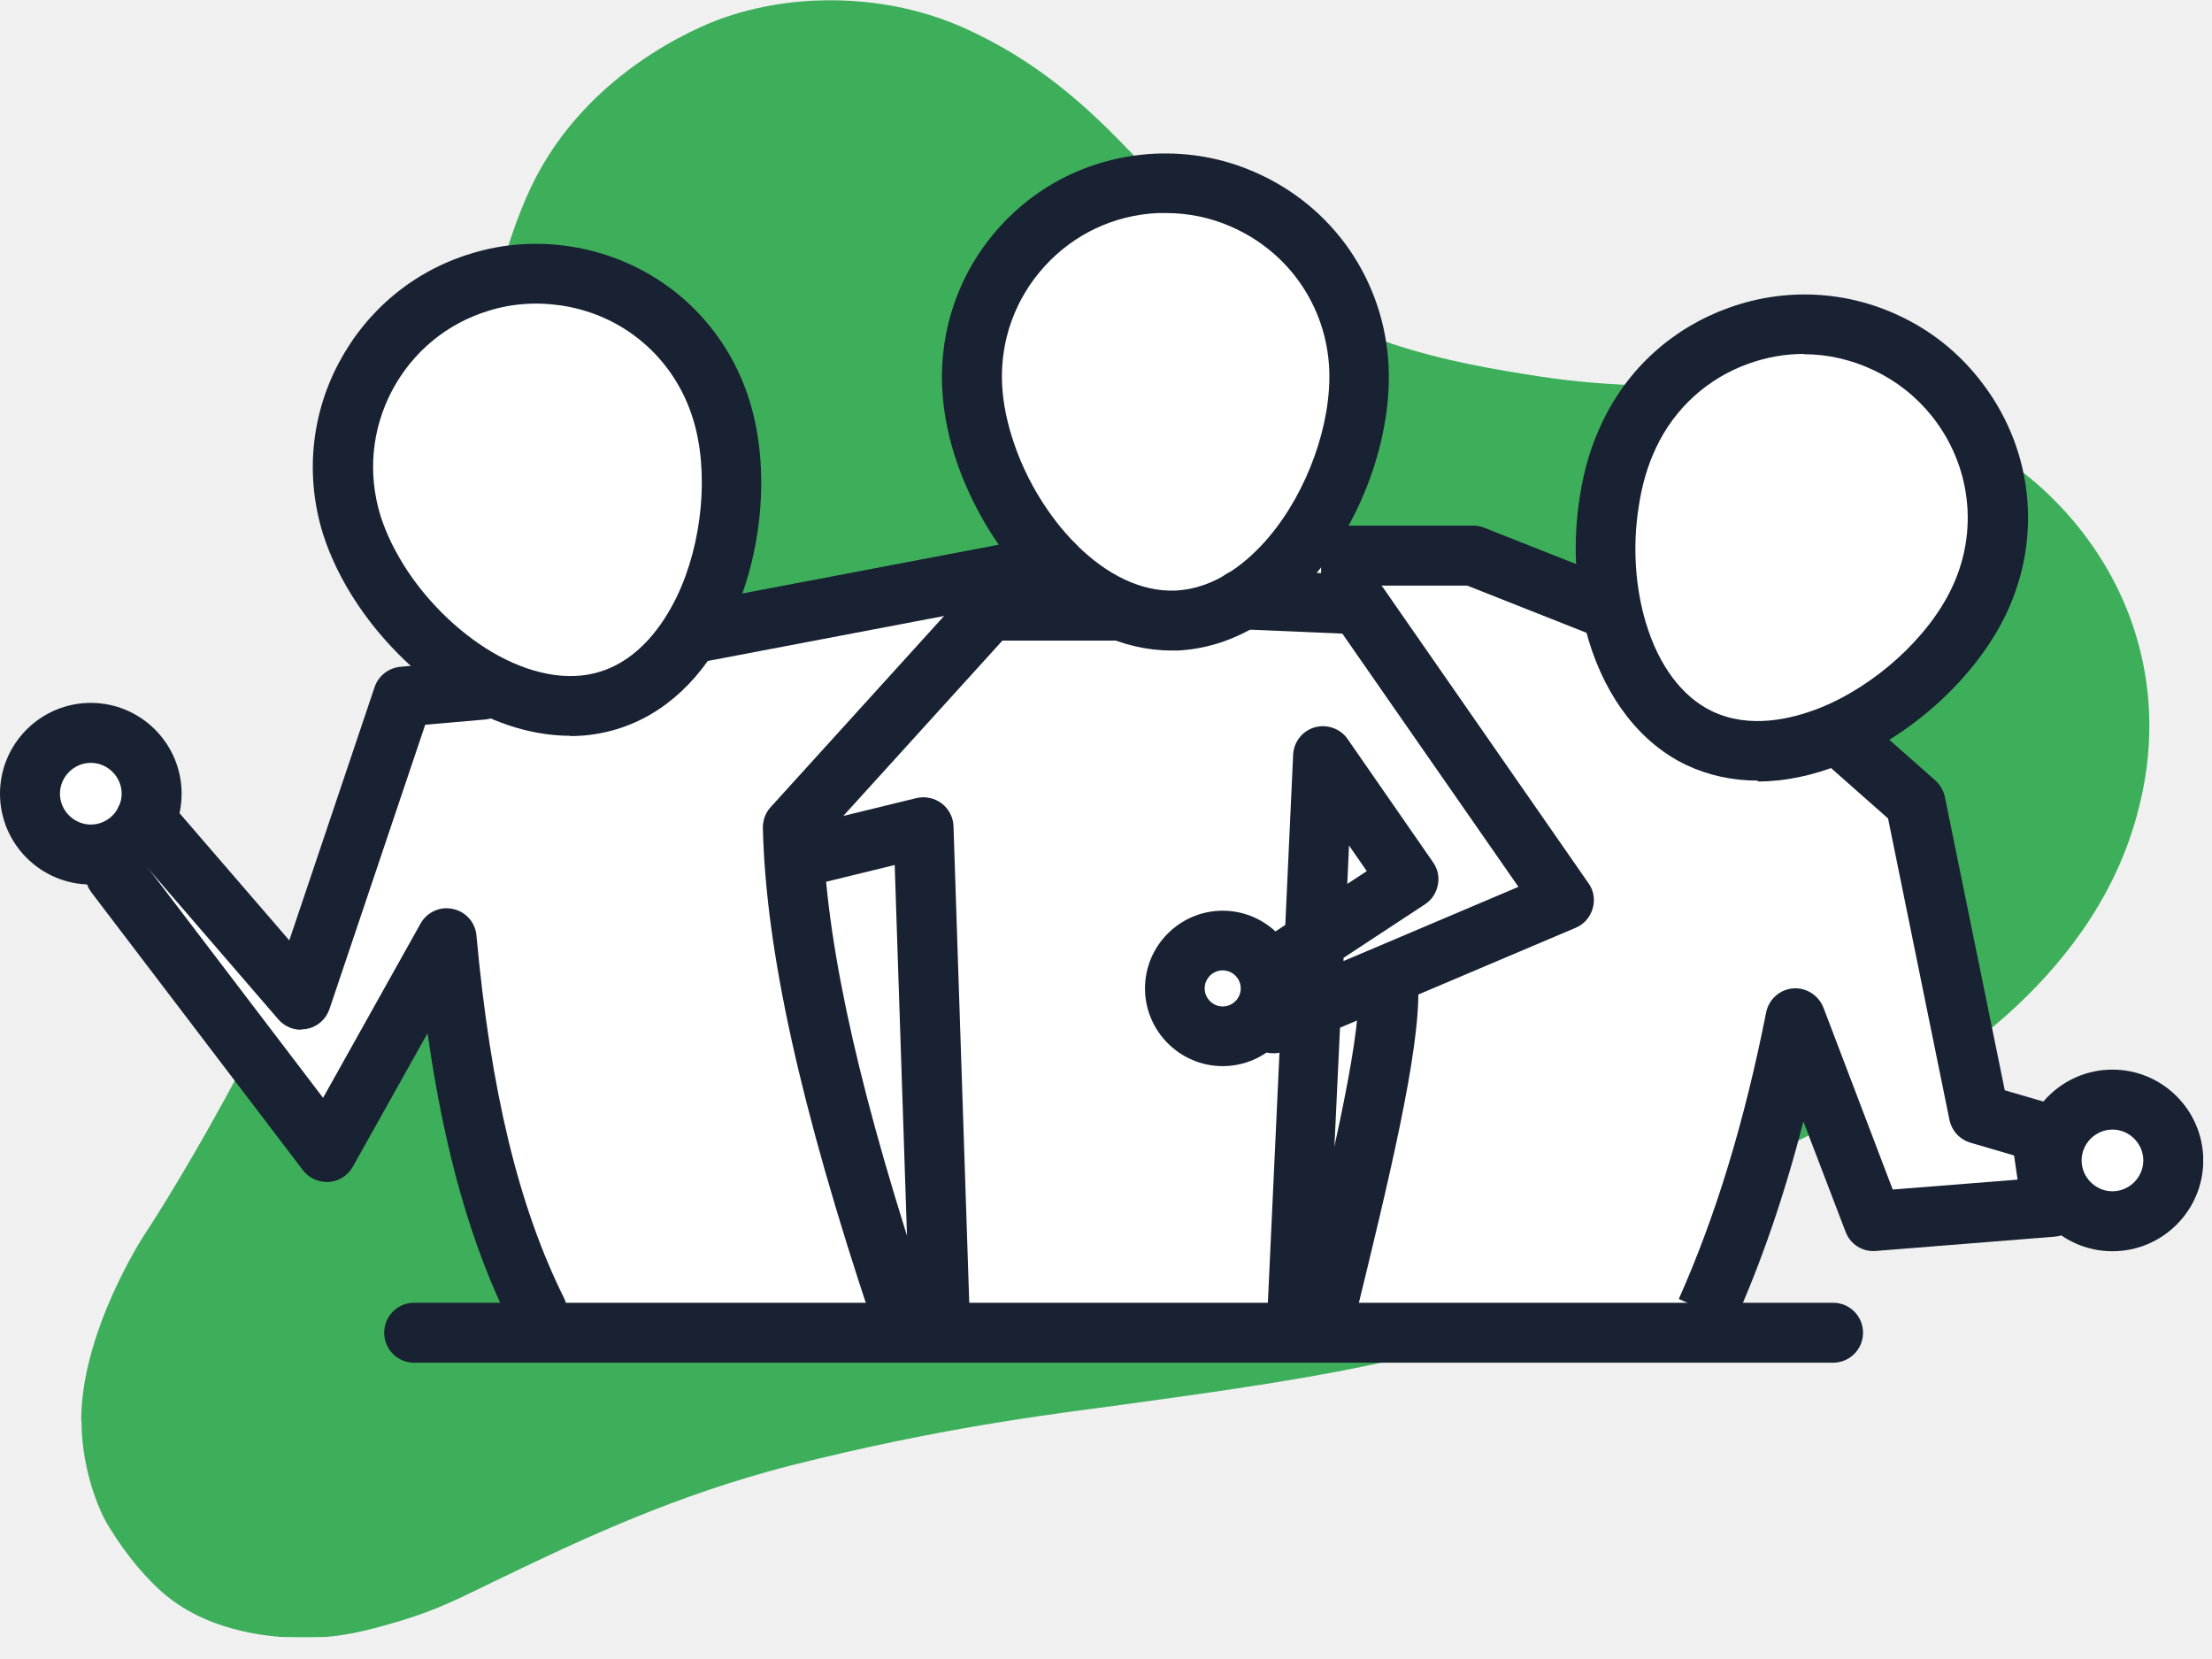
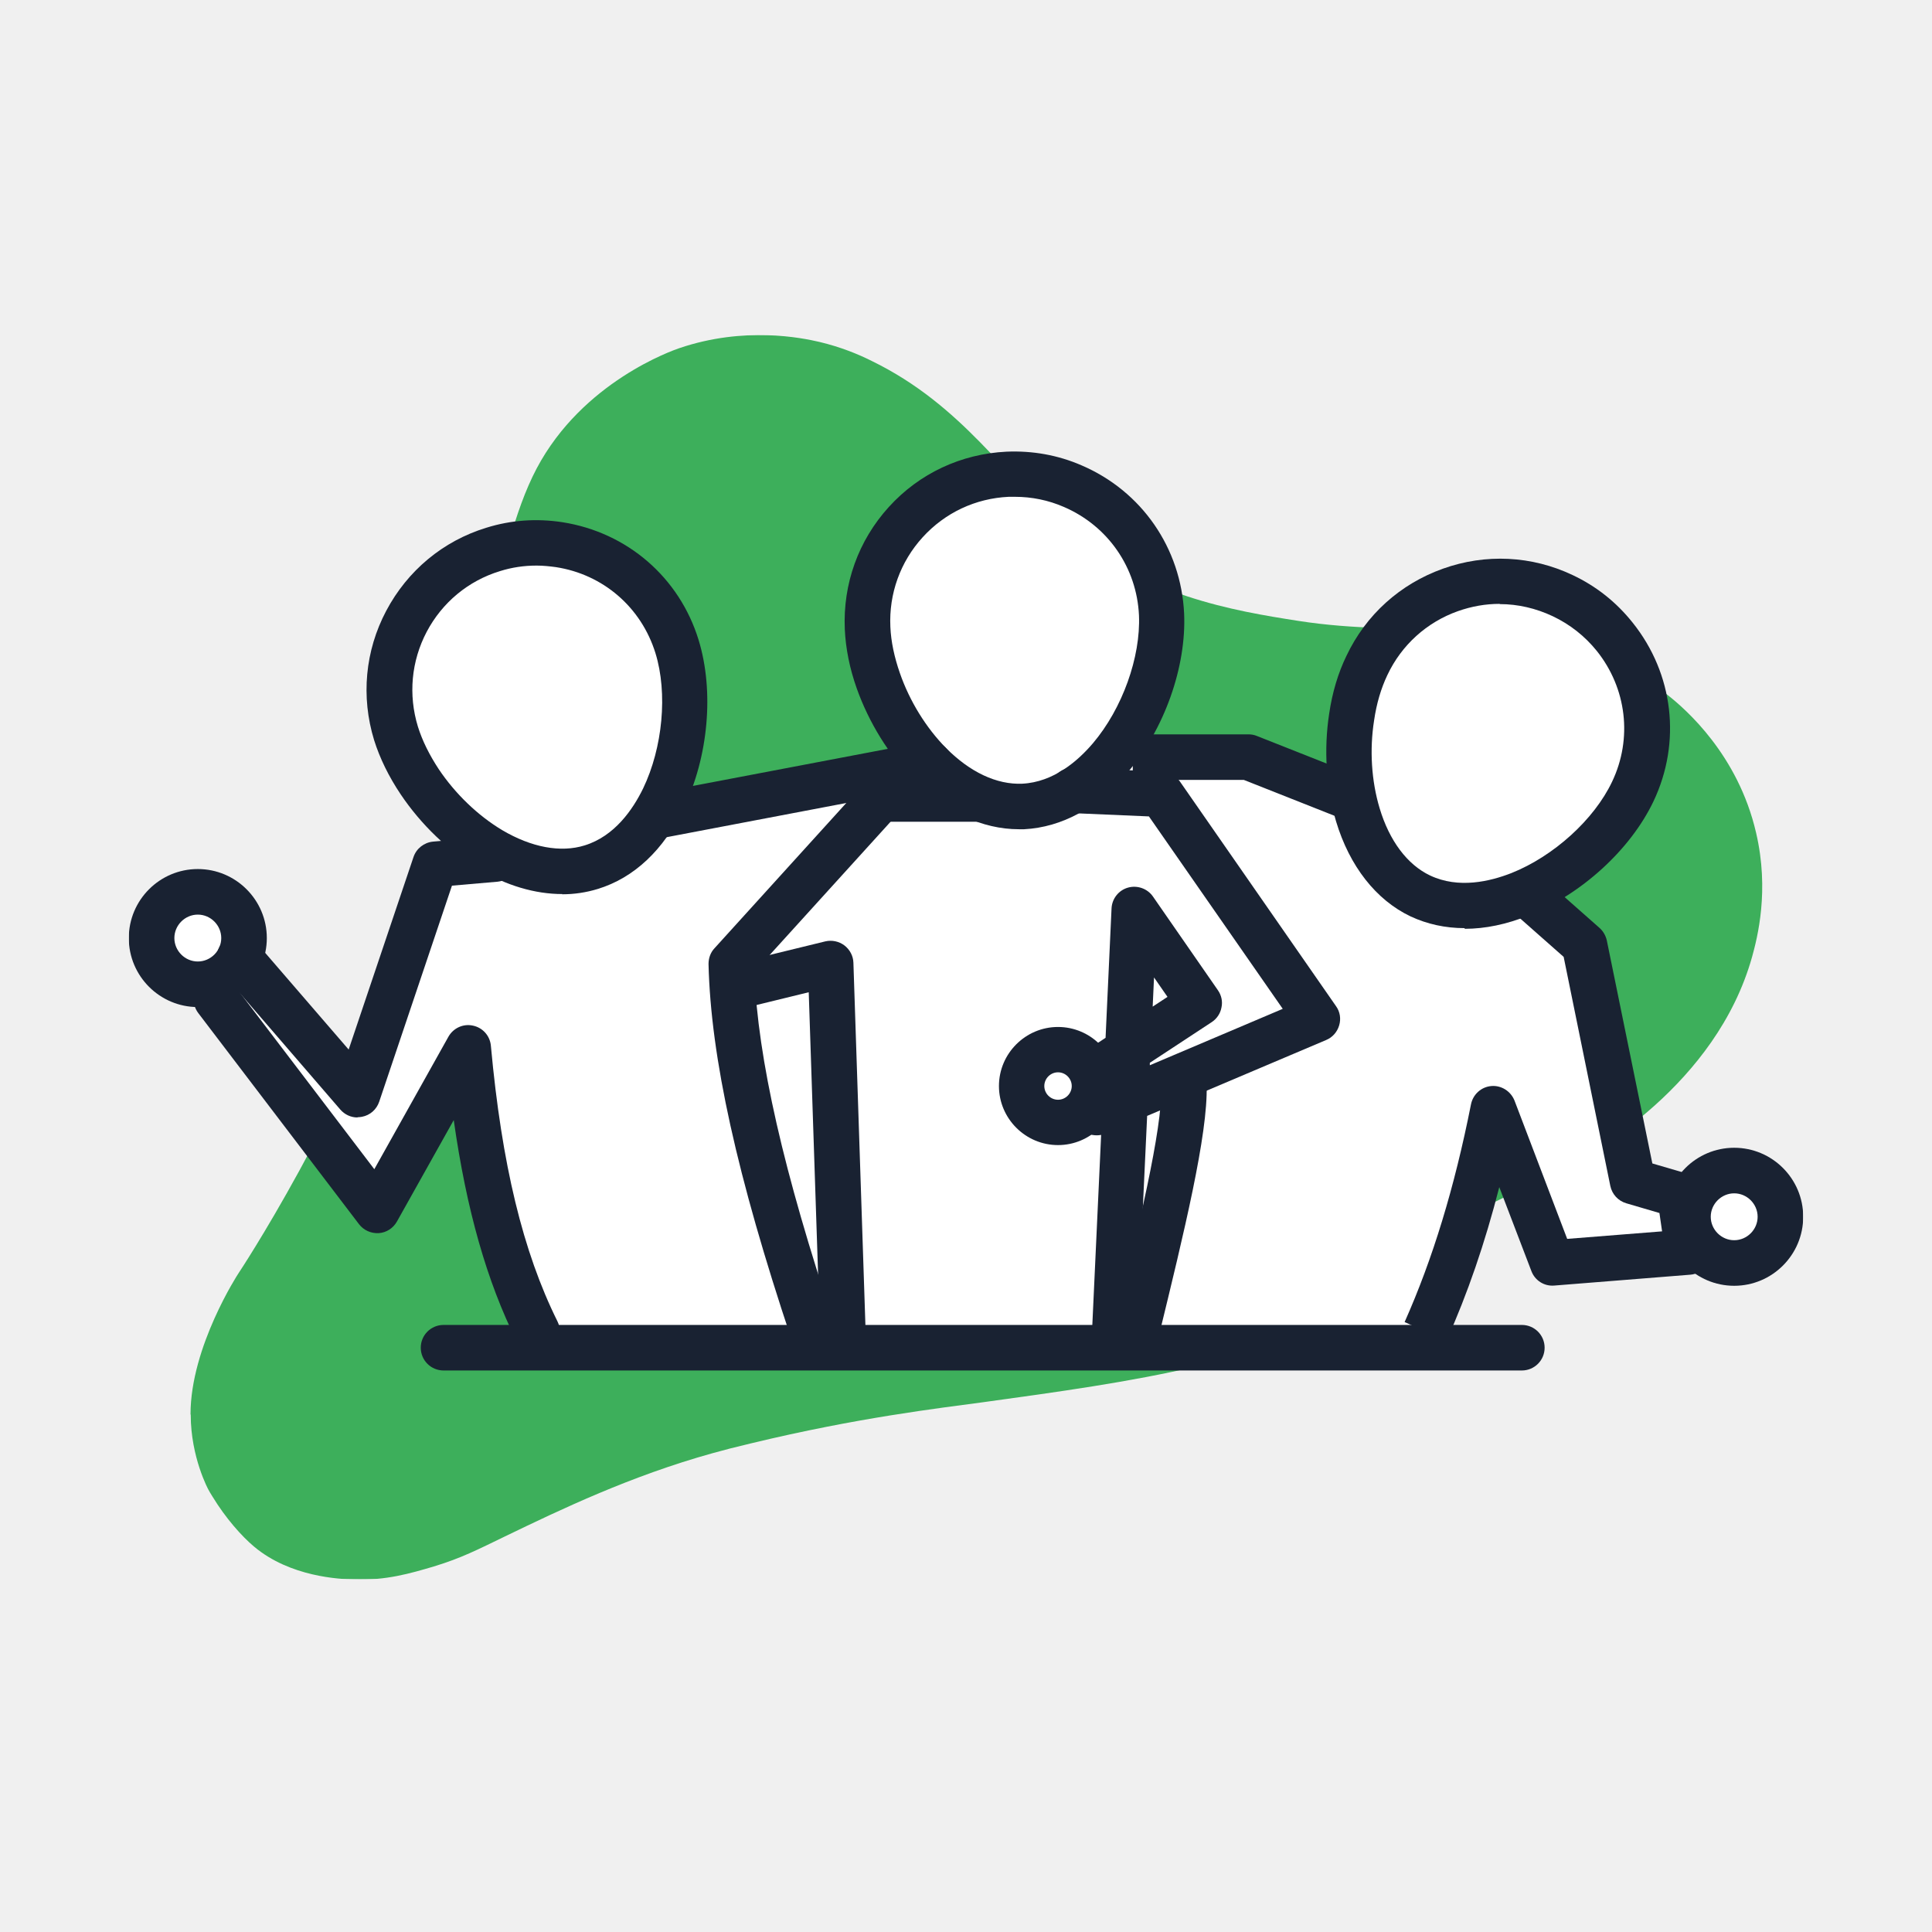
- <svg xmlns="http://www.w3.org/2000/svg" width="76" height="57" viewBox="0 0 76 57" fill="none">
-   <g clip-path="url(#clip0_203_8)">
-     <mask id="mask0_203_8" style="mask-type:luminance" maskUnits="userSpaceOnUse" x="0" y="0" width="76" height="57">
-       <path d="M75.7 0H0V56.25H75.7V0Z" fill="white" />
-     </mask>
-     <g mask="url(#mask0_203_8)">
-       <path d="M2.79 48.8C2.79 45.74 4.95 42.44 4.95 42.44C4.95 42.44 9.62 35.45 13.01 26.2C13.69 24.34 14.59 21.89 15.29 18.54C15.59 17.1 15.71 16.2 16 14.68C16.17 13.81 16.32 13.07 16.39 12.77C16.84 10.66 17.41 7.99 18.44 6.04C20.52 2.11 24.6 0.7 24.89 0.6C27.83 -0.4 30.42 0.13 31.23 0.32C32.19 0.55 32.97 0.87 33.59 1.18C37.71 3.19 39.64 6.46 42.29 8.74C45.84 11.8 49.99 12.48 52.87 12.93C58.01 13.73 61.74 12.6 66.82 14.7C67.57 15.01 68.56 15.48 69.62 16.32C70.36 16.91 72.75 18.96 73.57 22.51C74.18 25.12 73.63 27.25 73.39 28.12C71.76 33.92 66.13 37.02 64.92 37.69C63.16 38.66 62.36 38.74 59.95 40.22C57.55 41.7 55.69 43.33 55.37 43.61C52.18 46.39 45.2 47.35 38.66 48.25C36.6 48.53 32.96 48.95 28.15 50.11C27.36 50.3 26.96 50.4 26.39 50.56C22.69 51.59 19.58 53.08 17.01 54.32C15.77 54.92 15.04 55.3 13.79 55.68C12.74 55.99 11.63 56.32 10.17 56.27C9.54 56.25 7.3 56.16 5.66 54.78C5.11 54.32 4.38 53.5 3.79 52.53C3.71 52.4 3.64 52.29 3.6 52.21C3.6 52.21 2.8 50.75 2.8 48.82L2.79 48.8Z" fill="#3DAF5B" />
-       <path d="M14.4 10.85C15.29 10.25 16.17 10.08 16.65 10.03C16.76 9.99 16.93 9.94 17.14 9.89C18.76 9.49 20.62 9.68 21.82 10.3C24.75 11.82 25.21 16.71 24.14 19.9C23.91 20.58 23.63 21.13 23.39 21.53C27.5 20.87 31.61 20.21 35.72 19.55C32.76 15.63 32.76 10.91 35.11 8.45C36.68 6.8 38.92 6.58 39.88 6.54C40.32 6.51 43.15 6.33 45.12 8.38C47.12 10.45 47.41 13.94 45.66 16.83C45.34 17.49 45.02 18.15 44.71 18.81C46.64 18.88 48.57 18.95 50.5 19.01C52.23 19.6 53.95 20.19 55.68 20.78C54.46 17.57 55.39 14.1 57.79 12.33C60.26 10.51 63.22 11.26 63.65 11.38C64.46 11.62 67.07 12.5 68.15 14.85C69.6 18 67.81 22.78 63.18 25.41C64.16 26.3 65.13 27.18 66.11 28.07C66.72 31.34 67.34 34.61 67.95 37.88C68.74 38.27 69.54 38.65 70.33 39.04C71.15 38.56 71.96 38.09 72.78 37.61C73.78 37.79 74.55 38.57 74.69 39.52C74.83 40.5 74.27 41.35 73.6 41.77C72.64 42.37 71.26 42.17 70.33 41.23C68.38 41.48 66.43 41.73 64.47 41.98C63.81 40.64 63.15 39.1 62.56 37.35C62.16 36.16 61.85 35.03 61.6 33.98C61.03 36.44 60.47 38.91 59.9 41.37C59.33 42.82 58.76 44.28 58.2 45.73C44.65 45.66 31.09 45.59 17.54 45.52C17.59 44.52 17.63 43.53 17.68 42.53L15.36 32.79C14.02 34.97 12.68 37.15 11.34 39.33C6.47 32.34 4.65 29.61 4.35 29.04C4.34 29.01 4.3 28.94 4.22 28.85C3.7 28.26 2.5 28.45 1.46 28.77C0.68 27.74 0.76 26.37 1.53 25.57C2.11 24.97 3.05 24.72 3.85 25.03C4.91 25.43 5.54 26.76 5.14 28.09C6.73 29.75 8.32 31.4 9.91 33.06C10.16 33.26 10.41 33.47 10.66 33.67C11.8 30.4 12.93 27.13 14.07 23.86L16.45 23.93C15.82 23.59 13.41 22.2 12.36 19.23C11.54 16.9 11.84 14.36 12.84 12.62C13.08 12.2 13.52 11.46 14.41 10.85H14.4Z" fill="white" />
-       <path d="M40.24 22.35C38.59 22.35 36.91 21.57 35.48 20.13C34.37 19 33.46 17.53 32.91 15.98C32.59 15.08 32.41 14.18 32.37 13.31C32.28 11.26 32.98 9.3 34.36 7.78C35.74 6.26 37.63 5.38 39.68 5.28C40.85 5.23 42 5.43 43.08 5.9C45.8 7.07 47.57 9.64 47.71 12.59C47.82 15 46.82 17.83 45.15 19.79C43.81 21.38 42.19 22.26 40.48 22.35C40.4 22.35 40.32 22.35 40.24 22.35ZM40.05 7.32C39.96 7.32 39.87 7.32 39.78 7.32C38.28 7.39 36.9 8.04 35.89 9.15C34.88 10.26 34.36 11.7 34.43 13.2C34.46 13.87 34.61 14.57 34.86 15.29C35.3 16.56 36.05 17.77 36.95 18.68C38.03 19.77 39.24 20.34 40.39 20.29C41.81 20.22 42.91 19.26 43.59 18.46C44.92 16.89 45.75 14.57 45.67 12.68C45.57 10.52 44.27 8.64 42.28 7.78C41.57 7.47 40.82 7.32 40.06 7.32H40.05Z" fill="#192232" />
-       <path d="M19.6 25.28C18.37 25.28 17.07 24.9 15.82 24.15C14.46 23.34 13.21 22.14 12.29 20.77C11.76 19.98 11.35 19.15 11.09 18.32C10.49 16.36 10.68 14.28 11.64 12.47C12.6 10.66 14.2 9.32 16.16 8.72C17.28 8.37 18.44 8.29 19.61 8.47C22.53 8.93 24.89 10.96 25.76 13.79C26.47 16.1 26.21 19.08 25.08 21.41C24.18 23.29 22.84 24.55 21.2 25.05C20.68 25.21 20.14 25.29 19.59 25.29L19.6 25.28ZM18.43 10.43C17.87 10.43 17.32 10.51 16.78 10.68C15.34 11.12 14.17 12.1 13.47 13.42C12.77 14.75 12.63 16.27 13.07 17.71C13.27 18.35 13.59 18.99 14.01 19.63C14.76 20.75 15.78 21.73 16.88 22.39C18.2 23.17 19.52 23.42 20.61 23.08C21.97 22.66 22.79 21.45 23.25 20.51C24.14 18.66 24.37 16.2 23.81 14.39C23.17 12.32 21.45 10.83 19.31 10.5C19.02 10.46 18.73 10.43 18.44 10.43H18.43Z" fill="#192232" />
-       <path d="M60.39 26.82C59.52 26.82 58.7 26.64 57.95 26.29C56.39 25.55 55.19 24.02 54.58 21.99C54.13 20.47 54.02 18.74 54.27 17.12C54.41 16.17 54.67 15.29 55.05 14.51C55.93 12.65 57.48 11.26 59.41 10.57C61.34 9.88 63.43 9.98 65.28 10.86C66.34 11.36 67.25 12.08 67.99 13.01C69.84 15.32 70.2 18.42 68.93 21.09C67.89 23.27 65.68 25.29 63.28 26.25C62.29 26.65 61.32 26.85 60.4 26.85L60.39 26.82ZM61.98 12.16C61.34 12.16 60.71 12.27 60.09 12.49C58.68 12.99 57.54 14.02 56.9 15.38C56.61 15.99 56.41 16.67 56.3 17.43C56.09 18.76 56.18 20.17 56.55 21.4C56.99 22.87 57.8 23.95 58.83 24.44C60.12 25.05 61.54 24.71 62.51 24.33C64.42 23.57 66.25 21.91 67.06 20.2C67.99 18.25 67.72 15.98 66.37 14.29C65.83 13.62 65.16 13.09 64.38 12.72C63.62 12.36 62.8 12.17 61.98 12.17V12.16Z" fill="#192232" />
-       <path d="M62.98 46.82H14.23C13.66 46.82 13.2 46.36 13.2 45.79C13.2 45.22 13.66 44.76 14.23 44.76H62.98C63.55 44.76 64.01 45.22 64.01 45.79C64.01 46.36 63.55 46.82 62.98 46.82Z" fill="#192232" />
-       <path d="M10.34 35.38C10.04 35.38 9.76 35.25 9.56 35.02L4.22 28.83C3.85 28.4 3.9 27.75 4.33 27.38C4.76 27.01 5.41 27.06 5.78 27.49L9.94 32.31L12.87 23.61C13 23.22 13.35 22.95 13.75 22.91L16.49 22.67C17.06 22.62 17.55 23.04 17.61 23.6C17.67 24.16 17.24 24.66 16.68 24.72L14.61 24.9L11.32 34.67C11.2 35.02 10.91 35.28 10.54 35.35C10.47 35.36 10.41 35.37 10.34 35.37V35.38Z" fill="#192232" />
-       <path d="M23.81 22.79C23.33 22.79 22.9 22.45 22.8 21.95C22.69 21.39 23.06 20.85 23.62 20.75L36.02 18.39C36.57 18.28 37.12 18.65 37.22 19.21C37.33 19.77 36.96 20.31 36.4 20.41L24 22.77C23.94 22.78 23.87 22.79 23.81 22.79Z" fill="#192232" />
-       <path d="M30.92 46.08C30.49 46.08 30.09 45.81 29.95 45.38C27.5 38.04 26.31 32.66 26.21 28.44C26.21 28.18 26.3 27.92 26.48 27.73L34.49 18.9C34.87 18.48 35.52 18.45 35.94 18.83C36.36 19.21 36.39 19.86 36.01 20.28L28.28 28.8C28.44 32.75 29.6 37.83 31.9 44.73C32.08 45.27 31.79 45.85 31.25 46.03C31.14 46.07 31.03 46.08 30.92 46.08Z" fill="#192232" />
-       <path d="M32.28 46.08C31.73 46.08 31.27 45.64 31.25 45.09L30.74 29.72L27.71 30.46C27.16 30.59 26.6 30.26 26.47 29.7C26.34 29.15 26.67 28.59 27.23 28.46L31.49 27.42C31.79 27.35 32.11 27.42 32.35 27.6C32.6 27.79 32.75 28.08 32.76 28.38L33.31 45.01C33.33 45.58 32.88 46.05 32.32 46.07C32.31 46.07 32.3 46.07 32.29 46.07L32.28 46.08Z" fill="#192232" />
-       <path d="M38.4 22.01H33.97C33.4 22.01 32.94 21.55 32.94 20.98C32.94 20.41 33.4 19.95 33.97 19.95H38.4C38.97 19.95 39.43 20.41 39.43 20.98C39.43 21.55 38.97 22.01 38.4 22.01Z" fill="#192232" />
-       <path d="M18.46 46.08C18.08 46.08 17.72 45.87 17.54 45.51C16.19 42.8 15.27 39.58 14.69 35.5L12.12 40.09C11.95 40.39 11.64 40.59 11.3 40.61C10.95 40.63 10.62 40.48 10.41 40.21L3.14 30.66C2.8 30.21 2.88 29.56 3.34 29.22C3.79 28.88 4.44 28.96 4.78 29.42L11.1 37.72L14.45 31.73C14.67 31.34 15.12 31.13 15.56 31.23C16 31.32 16.33 31.69 16.37 32.14C16.86 37.5 17.82 41.46 19.38 44.6C19.63 45.11 19.43 45.73 18.92 45.98C18.77 46.05 18.62 46.09 18.46 46.09V46.08Z" fill="#192232" />
-       <path d="M3.12 30.39C1.4 30.39 0 28.99 0 27.27C0 25.55 1.4 24.15 3.12 24.15C4.84 24.15 6.24 25.55 6.24 27.27C6.24 28.99 4.84 30.39 3.12 30.39ZM3.12 26.21C2.54 26.21 2.06 26.69 2.06 27.27C2.06 27.85 2.54 28.33 3.12 28.33C3.7 28.33 4.18 27.85 4.18 27.27C4.18 26.69 3.7 26.21 3.12 26.21Z" fill="#192232" />
-       <path d="M72.58 42.99C70.86 42.99 69.46 41.59 69.46 39.87C69.46 38.15 70.86 36.75 72.58 36.75C74.3 36.75 75.7 38.15 75.7 39.87C75.7 41.59 74.3 42.99 72.58 42.99ZM72.58 38.81C72 38.81 71.52 39.29 71.52 39.87C71.52 40.45 72 40.93 72.58 40.93C73.16 40.93 73.64 40.45 73.64 39.87C73.64 39.29 73.16 38.81 72.58 38.81Z" fill="#192232" />
-       <path d="M42.01 36.63C40.54 36.63 39.34 35.43 39.34 33.96C39.34 32.49 40.54 31.29 42.01 31.29C43.48 31.29 44.68 32.49 44.68 33.96C44.68 35.43 43.48 36.63 42.01 36.63ZM42.01 33.34C41.67 33.34 41.39 33.62 41.39 33.96C41.39 34.3 41.67 34.58 42.01 34.58C42.35 34.58 42.63 34.3 42.63 33.96C42.63 33.62 42.35 33.34 42.01 33.34Z" fill="#192232" />
-       <path d="M44.58 46.08C44.58 46.08 44.55 46.08 44.53 46.08C43.96 46.05 43.52 45.57 43.55 45.01L43.96 36.17C43.7 36.22 43.43 36.17 43.2 36.04C42.92 35.86 42.74 35.56 42.72 35.22L42.62 33.4C42.6 33.04 42.78 32.69 43.08 32.49L44.16 31.78L44.43 25.93C44.45 25.49 44.75 25.11 45.17 24.99C45.59 24.87 46.05 25.03 46.3 25.39L49.24 29.63C49.4 29.86 49.46 30.14 49.4 30.41C49.35 30.68 49.19 30.92 48.96 31.07L46.16 32.91V33.02L52.17 30.47L46.12 21.77L42.63 21.62C42.06 21.6 41.62 21.12 41.65 20.55C41.67 19.98 42.16 19.54 42.72 19.57L46.72 19.75C47.04 19.76 47.34 19.93 47.52 20.19L54.58 30.35C54.76 30.6 54.81 30.92 54.72 31.22C54.63 31.52 54.42 31.76 54.13 31.88L46.04 35.31L45.58 45.11C45.55 45.66 45.1 46.09 44.55 46.09L44.58 46.08ZM46.35 29.05L46.29 30.37L46.96 29.93L46.35 29.05Z" fill="#192232" />
-       <path d="M55.01 21.94L50.41 20.12H45.39V18.06H50.61C50.74 18.06 50.87 18.08 50.99 18.13L55.77 20.02L55.02 21.93L55.01 21.94Z" fill="#192232" />
-       <path d="M59.56 45.47L57.68 44.63C58.95 41.78 59.93 38.57 60.68 34.79C60.77 34.34 61.14 34 61.6 33.96C62.05 33.92 62.48 34.19 62.65 34.62L65.03 40.87L69.32 40.53L69.2 39.7L67.7 39.26C67.33 39.15 67.06 38.85 66.98 38.48L64.87 28.12L62.13 25.7L63.49 24.16L66.49 26.81C66.66 26.96 66.77 27.16 66.82 27.37L68.88 37.46L70.42 37.91C70.81 38.02 71.09 38.35 71.15 38.75L71.52 41.32C71.56 41.6 71.48 41.89 71.31 42.11C71.14 42.33 70.87 42.47 70.59 42.49L64.45 42.98C63.99 43.02 63.57 42.75 63.41 42.32L61.96 38.53C61.31 41.07 60.52 43.36 59.58 45.46L59.56 45.47Z" fill="#192232" />
-       <path d="M46.39 46.04L44.39 45.55L44.57 44.81C45.63 40.44 46.73 35.92 46.68 33.99L48.73 33.93C48.79 36.14 47.71 40.58 46.56 45.29L46.38 46.03L46.39 46.04Z" fill="#192232" />
-     </g>
+ <svg xmlns="http://www.w3.org/2000/svg" width="75" height="75" viewBox="0 0 75 75" fill="none">
+   <mask id="mask0_203_32" style="mask-type:luminance" maskUnits="userSpaceOnUse" x="5" y="13" width="65" height="49">
+     <path d="M70 13H5V61.299H70V13Z" fill="white" />
+   </mask>
+   <g mask="url(#mask0_203_32)">
+     <path d="M7.396 54.902C7.396 52.275 9.25 49.441 9.25 49.441C9.25 49.441 13.26 43.439 16.171 35.497C16.755 33.9 17.528 31.796 18.129 28.919C18.386 27.683 18.489 26.91 18.738 25.605C18.884 24.858 19.013 24.223 19.073 23.965C19.46 22.153 19.949 19.861 20.833 18.186C22.619 14.812 26.123 13.601 26.372 13.515C28.896 12.657 31.12 13.112 31.816 13.275C32.64 13.472 33.31 13.747 33.842 14.013C37.38 15.739 39.037 18.547 41.312 20.505C44.361 23.132 47.924 23.716 50.397 24.102C54.81 24.789 58.013 23.819 62.375 25.622C63.019 25.888 63.869 26.292 64.779 27.013C65.415 27.52 67.467 29.28 68.171 32.328C68.695 34.569 68.222 36.398 68.016 37.145C66.617 42.126 61.783 44.787 60.744 45.363C59.232 46.196 58.545 46.264 56.476 47.535C54.415 48.806 52.818 50.206 52.544 50.446C49.804 52.833 43.811 53.657 38.195 54.43C36.427 54.67 33.301 55.031 29.171 56.027C28.493 56.19 28.149 56.276 27.66 56.413C24.483 57.298 21.812 58.577 19.606 59.642C18.541 60.157 17.914 60.483 16.841 60.81C15.939 61.076 14.986 61.359 13.732 61.316C13.191 61.299 11.268 61.222 9.86 60.037C9.388 59.642 8.761 58.938 8.254 58.105C8.185 57.993 8.125 57.899 8.091 57.83C8.091 57.83 7.404 56.577 7.404 54.919L7.396 54.902Z" fill="#3DAF5B" />
+     <path d="M17.365 22.317C18.129 21.802 18.884 21.656 19.297 21.613C19.391 21.578 19.537 21.535 19.717 21.492C21.108 21.149 22.706 21.312 23.736 21.845C26.252 23.15 26.647 27.349 25.728 30.088C25.53 30.672 25.29 31.144 25.084 31.487C28.613 30.921 32.142 30.354 35.671 29.787C33.13 26.421 33.13 22.368 35.147 20.256C36.495 18.839 38.419 18.65 39.243 18.616C39.621 18.59 42.051 18.436 43.742 20.196C45.46 21.973 45.709 24.97 44.206 27.451C43.931 28.018 43.657 28.585 43.391 29.152C45.048 29.212 46.705 29.272 48.362 29.323C49.847 29.83 51.324 30.337 52.81 30.843C51.762 28.087 52.561 25.107 54.622 23.588C56.742 22.025 59.284 22.669 59.653 22.772C60.349 22.978 62.59 23.733 63.517 25.751C64.762 28.456 63.225 32.56 59.25 34.819C60.091 35.583 60.924 36.339 61.766 37.103C62.289 39.911 62.822 42.718 63.346 45.526C64.024 45.861 64.711 46.187 65.389 46.522C66.093 46.11 66.789 45.706 67.493 45.294C68.352 45.449 69.013 46.119 69.133 46.934C69.253 47.776 68.772 48.506 68.197 48.866C67.373 49.382 66.188 49.21 65.389 48.403C63.715 48.617 62.04 48.832 60.357 49.047C59.791 47.896 59.224 46.574 58.717 45.071C58.374 44.049 58.108 43.079 57.893 42.177C57.404 44.29 56.923 46.411 56.433 48.523C55.944 49.768 55.455 51.022 54.974 52.267C43.339 52.206 31.696 52.146 20.061 52.086C20.104 51.228 20.138 50.377 20.181 49.519L18.189 41.156C17.038 43.028 15.888 44.899 14.737 46.771C10.556 40.769 8.993 38.425 8.735 37.936C8.727 37.91 8.692 37.85 8.624 37.773C8.177 37.266 7.147 37.429 6.254 37.704C5.584 36.819 5.653 35.643 6.314 34.956C6.812 34.441 7.619 34.226 8.306 34.492C9.216 34.836 9.757 35.978 9.414 37.12C10.779 38.545 12.144 39.962 13.509 41.387C13.724 41.559 13.939 41.739 14.153 41.911C15.132 39.103 16.102 36.296 17.081 33.488L19.125 33.548C18.584 33.256 16.515 32.062 15.613 29.512C14.909 27.512 15.167 25.331 16.025 23.837C16.231 23.476 16.609 22.84 17.373 22.317H17.365Z" fill="white" />
+     <path d="M39.552 32.191C38.136 32.191 36.693 31.522 35.465 30.285C34.512 29.315 33.731 28.053 33.258 26.722C32.984 25.949 32.829 25.176 32.795 24.429C32.718 22.669 33.319 20.986 34.504 19.681C35.688 18.376 37.311 17.62 39.072 17.534C40.076 17.491 41.064 17.663 41.991 18.067C44.327 19.071 45.846 21.278 45.967 23.811C46.061 25.88 45.202 28.31 43.768 29.993C42.618 31.358 41.227 32.114 39.758 32.191C39.69 32.191 39.621 32.191 39.552 32.191ZM39.389 19.286C39.312 19.286 39.235 19.286 39.157 19.286C37.869 19.346 36.684 19.904 35.817 20.857C34.95 21.81 34.504 23.047 34.564 24.335C34.589 24.91 34.718 25.511 34.933 26.129C35.311 27.22 35.955 28.259 36.727 29.04C37.655 29.976 38.694 30.465 39.681 30.423C40.901 30.363 41.845 29.538 42.429 28.851C43.571 27.503 44.283 25.511 44.215 23.888C44.129 22.034 43.013 20.419 41.304 19.681C40.694 19.415 40.05 19.286 39.398 19.286H39.389Z" fill="#192232" />
+     <path d="M21.83 34.707C20.773 34.707 19.657 34.381 18.584 33.737C17.416 33.041 16.343 32.011 15.553 30.834C15.098 30.156 14.746 29.443 14.523 28.731C14.007 27.048 14.171 25.262 14.995 23.708C15.819 22.154 17.193 21.003 18.876 20.488C19.838 20.187 20.834 20.119 21.838 20.273C24.346 20.668 26.372 22.411 27.119 24.841C27.729 26.825 27.505 29.383 26.535 31.384C25.762 32.998 24.612 34.08 23.203 34.51C22.757 34.647 22.293 34.716 21.821 34.716L21.83 34.707ZM20.825 21.956C20.344 21.956 19.872 22.025 19.408 22.171C18.172 22.549 17.167 23.39 16.566 24.523C15.965 25.665 15.845 26.971 16.223 28.207C16.394 28.756 16.669 29.306 17.03 29.856C17.674 30.817 18.55 31.659 19.494 32.225C20.628 32.895 21.761 33.11 22.697 32.818C23.865 32.457 24.569 31.418 24.964 30.611C25.728 29.023 25.925 26.91 25.445 25.356C24.895 23.579 23.418 22.299 21.581 22.016C21.332 21.982 21.083 21.956 20.834 21.956H20.825Z" fill="#192232" />
+     <path d="M56.854 36.03C56.107 36.03 55.403 35.875 54.759 35.575C53.419 34.939 52.389 33.626 51.865 31.883C51.479 30.578 51.384 29.092 51.599 27.701C51.719 26.885 51.943 26.13 52.269 25.46C53.025 23.863 54.355 22.669 56.013 22.077C57.67 21.484 59.464 21.57 61.053 22.326C61.963 22.755 62.744 23.373 63.38 24.172C64.968 26.155 65.277 28.817 64.187 31.11C63.294 32.982 61.396 34.716 59.336 35.541C58.486 35.884 57.653 36.056 56.863 36.056L56.854 36.03ZM58.219 23.442C57.67 23.442 57.129 23.537 56.596 23.725C55.386 24.155 54.407 25.039 53.857 26.207C53.608 26.731 53.437 27.315 53.342 27.967C53.162 29.109 53.239 30.32 53.557 31.376C53.935 32.638 54.63 33.566 55.515 33.986C56.622 34.51 57.842 34.218 58.674 33.892C60.314 33.239 61.886 31.814 62.581 30.346C63.38 28.671 63.148 26.722 61.989 25.271C61.525 24.696 60.95 24.241 60.28 23.923C59.627 23.614 58.923 23.451 58.219 23.451V23.442Z" fill="#192232" />
+     <path d="M59.078 53.202H17.219C16.729 53.202 16.334 52.807 16.334 52.318C16.334 51.829 16.729 51.434 17.219 51.434H59.078C59.567 51.434 59.962 51.829 59.962 52.318C59.962 52.807 59.567 53.202 59.078 53.202Z" fill="#192232" />
+     <path d="M13.878 43.38C13.621 43.38 13.38 43.268 13.209 43.071L8.623 37.756C8.306 37.386 8.349 36.828 8.718 36.511C9.087 36.193 9.645 36.236 9.963 36.605L13.535 40.744L16.051 33.273C16.162 32.939 16.463 32.707 16.806 32.672L19.159 32.466C19.648 32.423 20.069 32.784 20.121 33.265C20.172 33.746 19.803 34.175 19.322 34.227L17.545 34.381L14.72 42.77C14.617 43.071 14.368 43.294 14.05 43.354C13.99 43.363 13.938 43.371 13.878 43.371V43.38Z" fill="#192232" />
+     <path d="M25.445 32.569C25.032 32.569 24.663 32.277 24.577 31.847C24.483 31.366 24.801 30.903 25.282 30.817L35.929 28.791C36.401 28.696 36.873 29.014 36.959 29.495C37.054 29.976 36.736 30.439 36.255 30.525L25.608 32.551C25.556 32.56 25.496 32.569 25.445 32.569Z" fill="#192232" />
+     <path d="M31.549 52.567C31.18 52.567 30.837 52.335 30.716 51.966C28.613 45.664 27.591 41.044 27.505 37.421C27.505 37.197 27.582 36.974 27.737 36.811L34.615 29.229C34.941 28.868 35.499 28.843 35.86 29.169C36.22 29.495 36.246 30.053 35.92 30.414L29.282 37.73C29.42 41.121 30.416 45.483 32.391 51.408C32.545 51.872 32.296 52.37 31.833 52.524C31.738 52.559 31.644 52.567 31.549 52.567Z" fill="#192232" />
+     <path d="M32.717 52.567C32.245 52.567 31.85 52.189 31.833 51.717L31.395 38.519L28.793 39.155C28.321 39.266 27.84 38.983 27.729 38.502C27.617 38.03 27.9 37.549 28.381 37.437L32.039 36.544C32.297 36.484 32.571 36.544 32.777 36.699C32.992 36.862 33.121 37.111 33.129 37.369L33.602 51.648C33.619 52.138 33.232 52.541 32.752 52.558C32.743 52.558 32.734 52.558 32.726 52.558L32.717 52.567Z" fill="#192232" />
+     <path d="M37.972 31.9H34.169C33.679 31.9 33.284 31.505 33.284 31.015C33.284 30.526 33.679 30.131 34.169 30.131H37.972C38.462 30.131 38.857 30.526 38.857 31.015C38.857 31.505 38.462 31.9 37.972 31.9Z" fill="#192232" />
+     <path d="M20.851 52.566C20.525 52.566 20.215 52.386 20.061 52.077C18.902 49.75 18.112 46.985 17.614 43.482L15.407 47.423C15.261 47.681 14.995 47.852 14.703 47.87C14.402 47.887 14.119 47.758 13.939 47.526L7.696 39.326C7.404 38.94 7.473 38.382 7.868 38.09C8.255 37.798 8.813 37.866 9.105 38.261L14.531 45.388L17.408 40.245C17.597 39.91 17.983 39.73 18.361 39.815C18.739 39.893 19.022 40.21 19.056 40.597C19.477 45.199 20.301 48.599 21.641 51.296C21.856 51.733 21.684 52.266 21.246 52.48C21.117 52.541 20.988 52.575 20.851 52.575V52.566Z" fill="#192232" />
+     <path d="M7.679 39.094C6.202 39.094 5 37.892 5 36.415C5 34.938 6.202 33.736 7.679 33.736C9.156 33.736 10.358 34.938 10.358 36.415C10.358 37.892 9.156 39.094 7.679 39.094ZM7.679 35.505C7.181 35.505 6.769 35.917 6.769 36.415C6.769 36.913 7.181 37.325 7.679 37.325C8.177 37.325 8.589 36.913 8.589 36.415C8.589 35.917 8.177 35.505 7.679 35.505Z" fill="#192232" />
+     <path d="M67.321 49.914C65.844 49.914 64.642 48.712 64.642 47.235C64.642 45.758 65.844 44.556 67.321 44.556C68.798 44.556 70 45.758 70 47.235C70 48.712 68.798 49.914 67.321 49.914ZM67.321 46.325C66.823 46.325 66.411 46.737 66.411 47.235C66.411 47.733 66.823 48.145 67.321 48.145C67.819 48.145 68.231 47.733 68.231 47.235C68.231 46.737 67.819 46.325 67.321 46.325Z" fill="#192232" />
+     <path d="M41.072 44.452C39.81 44.452 38.779 43.422 38.779 42.16C38.779 40.897 39.81 39.867 41.072 39.867C42.334 39.867 43.365 40.897 43.365 42.16C43.365 43.422 42.334 44.452 41.072 44.452ZM41.072 41.627C40.78 41.627 40.54 41.868 40.54 42.16C40.54 42.452 40.78 42.692 41.072 42.692C41.364 42.692 41.605 42.452 41.605 42.16C41.605 41.868 41.364 41.627 41.072 41.627Z" fill="#192232" />
+     <path d="M43.279 52.567C43.279 52.567 43.253 52.567 43.236 52.567C42.746 52.541 42.369 52.129 42.394 51.648L42.746 44.057C42.523 44.1 42.291 44.057 42.094 43.946C41.853 43.791 41.699 43.534 41.682 43.242L41.596 41.679C41.579 41.37 41.733 41.069 41.991 40.898L42.918 40.288L43.15 35.265C43.167 34.887 43.425 34.561 43.785 34.458C44.146 34.355 44.541 34.492 44.756 34.801L47.28 38.442C47.417 38.639 47.469 38.88 47.417 39.111C47.375 39.343 47.237 39.549 47.04 39.678L44.636 41.258V41.353L49.796 39.163L44.601 31.693L41.604 31.564C41.115 31.547 40.737 31.135 40.763 30.645C40.78 30.156 41.201 29.778 41.682 29.804L45.116 29.958C45.391 29.967 45.649 30.113 45.803 30.336L51.865 39.06C52.02 39.275 52.063 39.549 51.986 39.807C51.908 40.065 51.728 40.271 51.479 40.374L44.532 43.319L44.138 51.734C44.112 52.206 43.725 52.575 43.253 52.575L43.279 52.567ZM44.799 37.944L44.747 39.077L45.322 38.699L44.799 37.944Z" fill="#192232" />
+     <path d="M52.234 31.839L48.285 30.276H43.974V28.507H48.456C48.568 28.507 48.68 28.524 48.783 28.567L52.887 30.19L52.243 31.83L52.234 31.839Z" fill="#192232" />
+     <path d="M56.141 52.043L54.527 51.322C55.617 48.875 56.459 46.118 57.103 42.873C57.18 42.486 57.498 42.194 57.893 42.16C58.279 42.126 58.648 42.358 58.794 42.727L60.838 48.093L64.522 47.801L64.419 47.089L63.131 46.711C62.813 46.617 62.581 46.359 62.513 46.041L60.701 37.146L58.348 35.068L59.516 33.745L62.092 36.021C62.238 36.15 62.332 36.321 62.375 36.502L64.144 45.165L65.466 45.552C65.801 45.646 66.041 45.93 66.093 46.273L66.411 48.48C66.445 48.72 66.376 48.969 66.23 49.158C66.084 49.347 65.853 49.467 65.612 49.484L60.34 49.905C59.945 49.94 59.584 49.708 59.447 49.339L58.202 46.084C57.644 48.265 56.966 50.231 56.158 52.035L56.141 52.043Z" fill="#192232" />
+     <path d="M44.833 52.533L43.116 52.112L43.27 51.476C44.18 47.724 45.125 43.843 45.082 42.186L46.842 42.134C46.894 44.032 45.966 47.844 44.979 51.889L44.824 52.524L44.833 52.533Z" fill="#192232" />
  </g>
-   <defs>
-     <clipPath id="clip0_203_8">
-       <rect width="76" height="57" fill="white" />
-     </clipPath>
-   </defs>
</svg>
